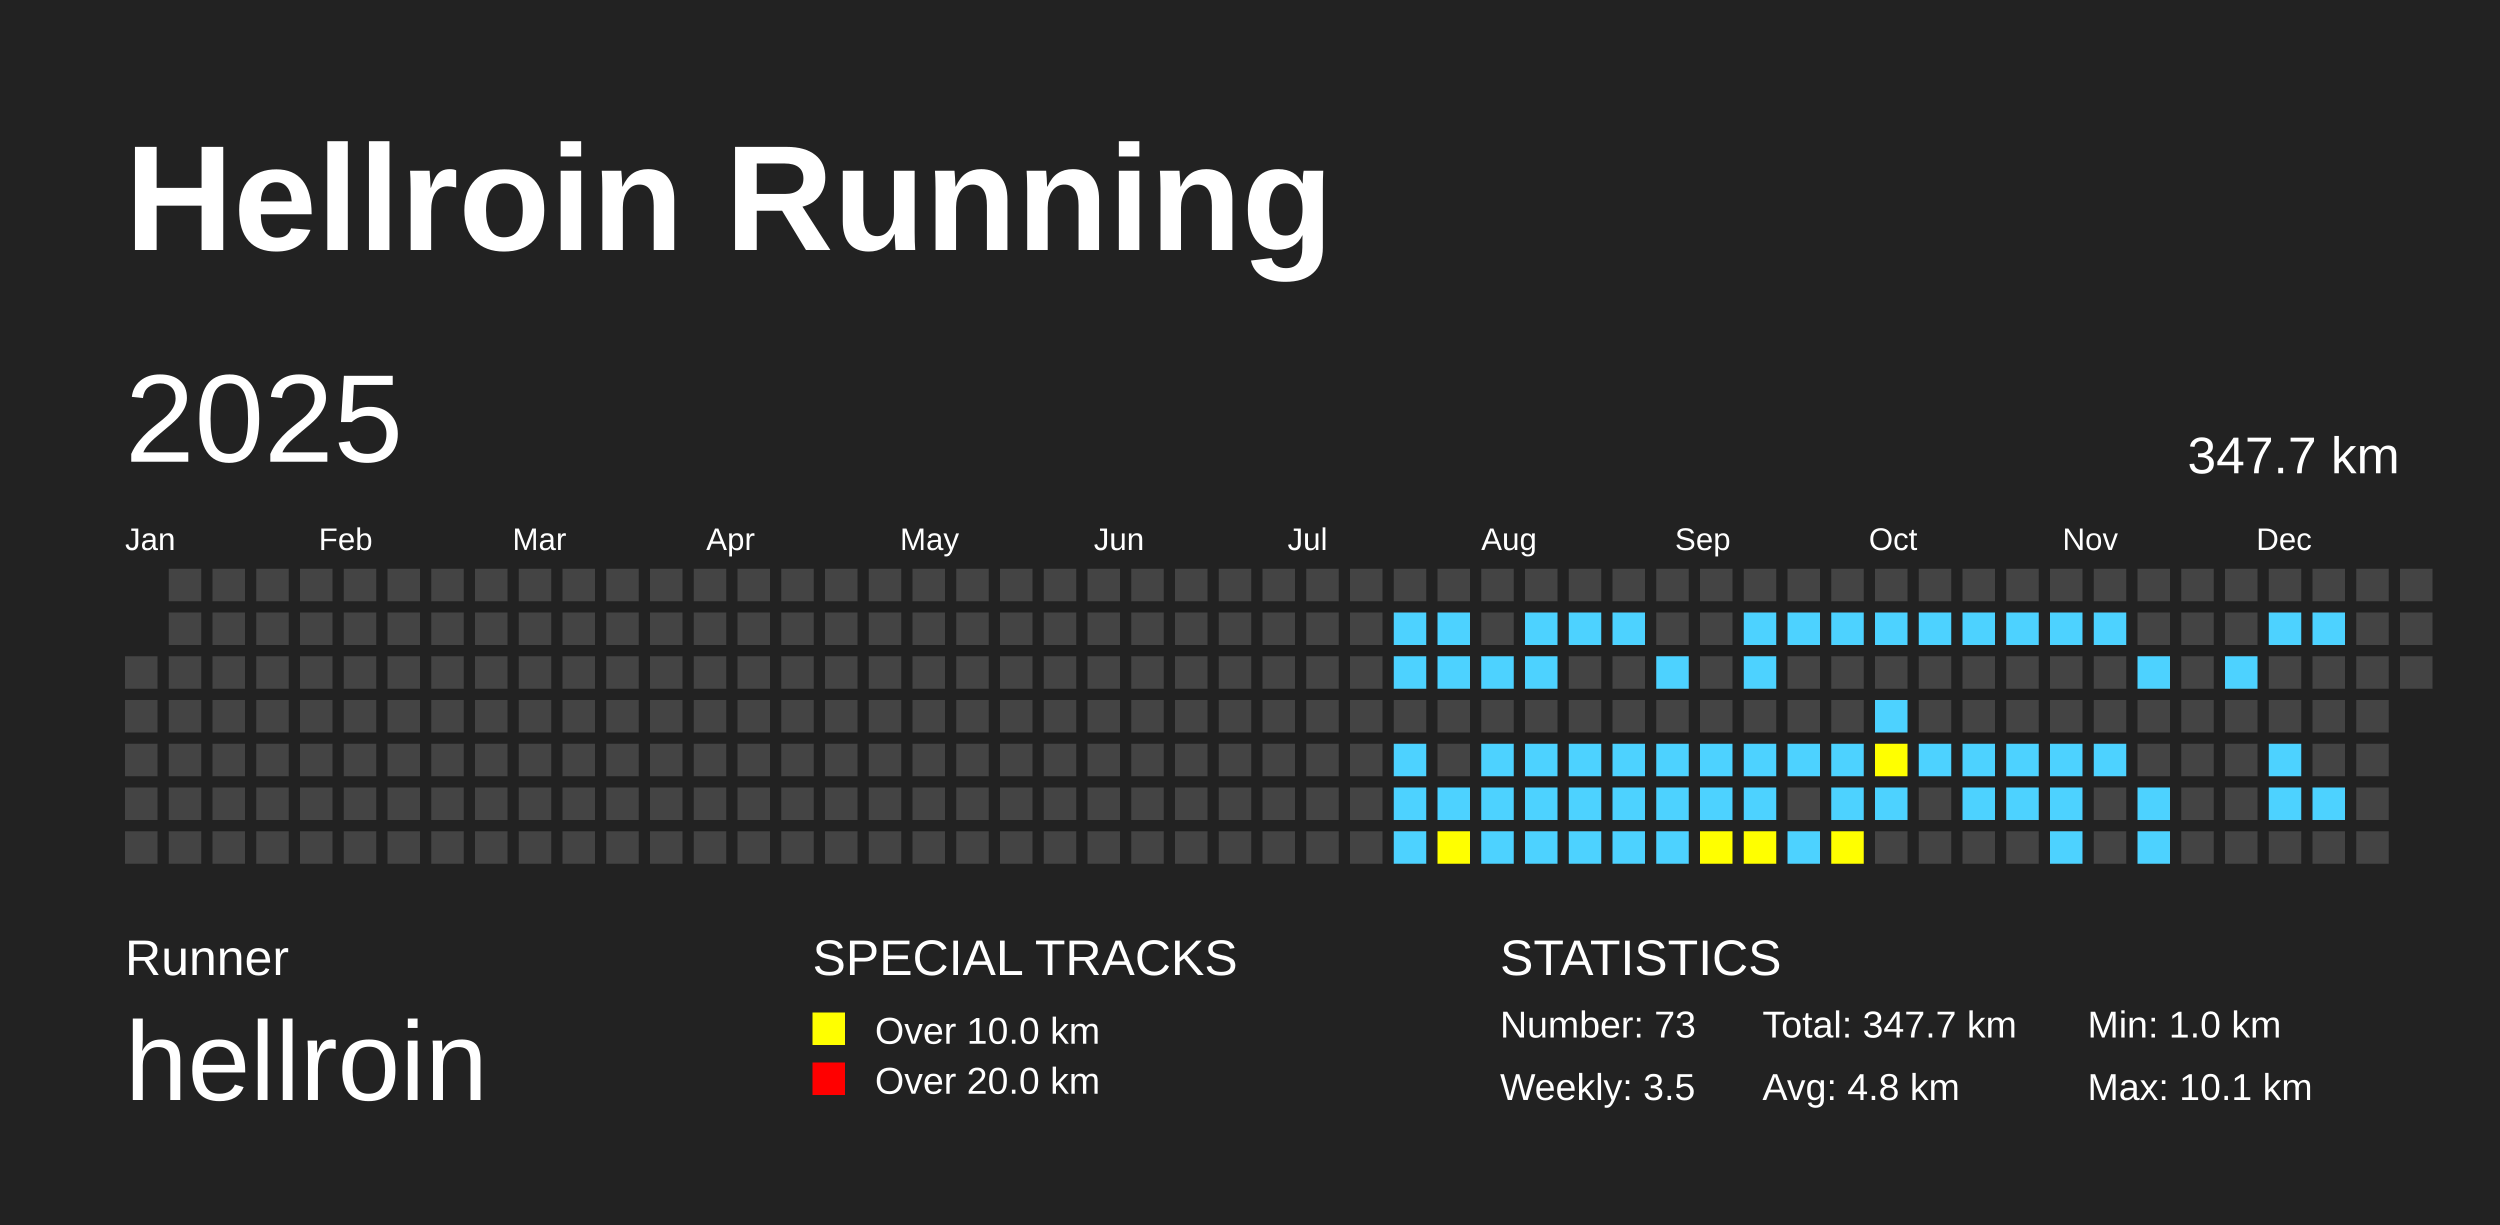
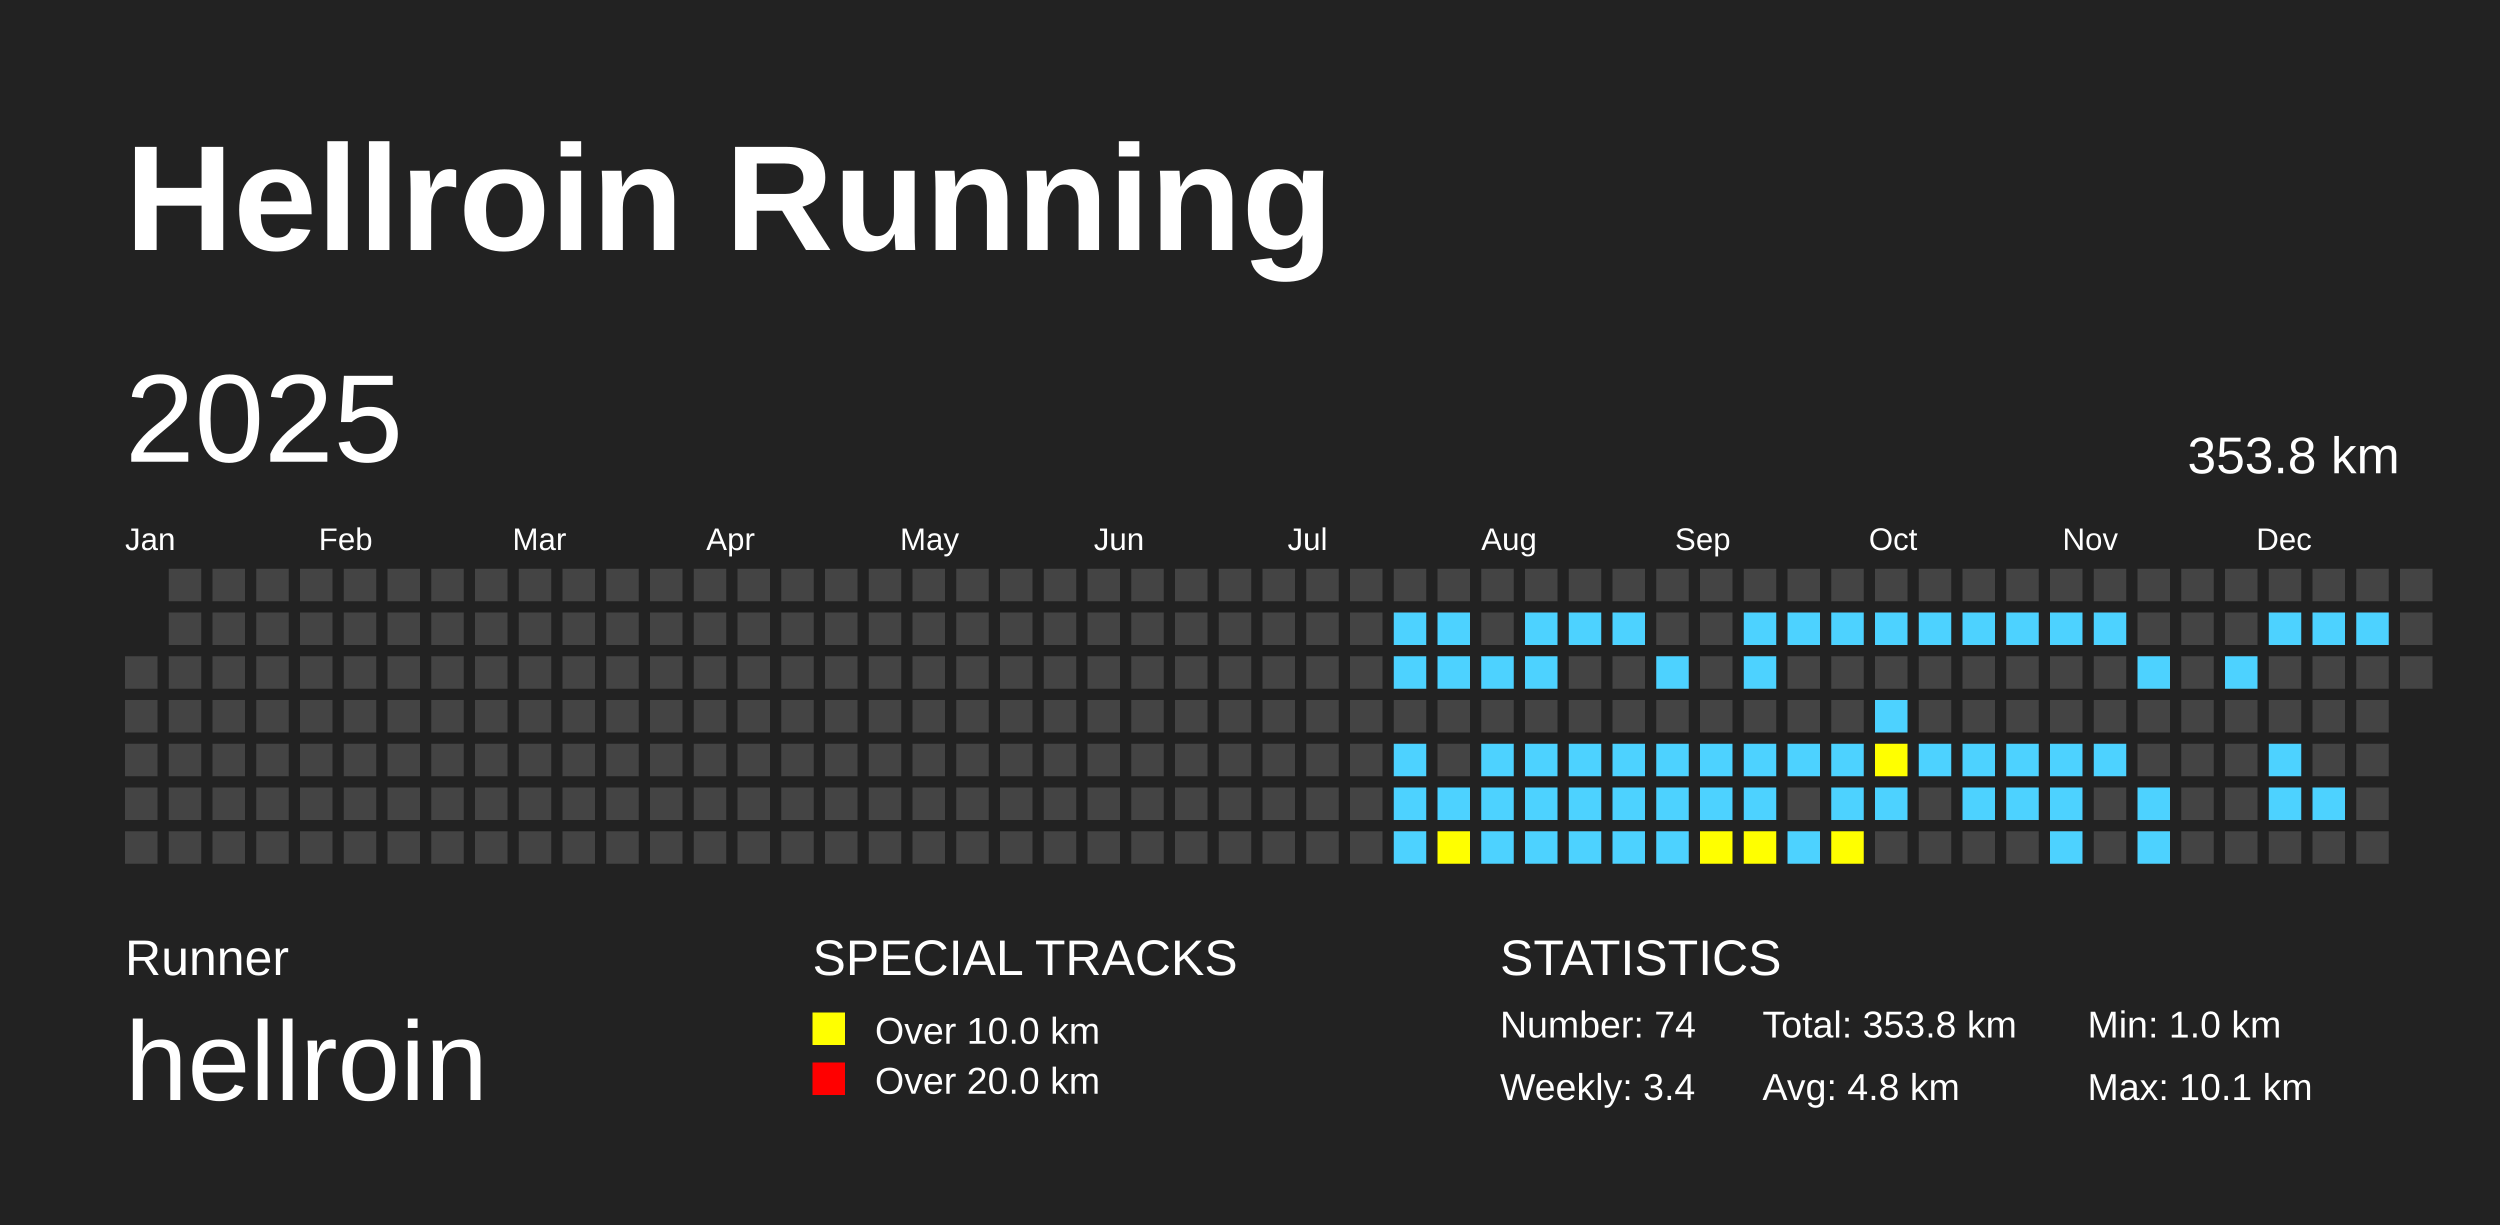
<svg xmlns="http://www.w3.org/2000/svg" baseProfile="full" height="98mm" version="1.1" viewBox="0,0,200,98" width="200mm">
  <defs />
  <rect fill="#222222" height="98" width="200" x="0" y="0" />
  <text fill="#FFFFFF" style="font-size:12px; font-family:Arial; font-weight:bold;" x="10" y="20">Hellroin Running</text>
  <text fill="#FFFFFF" style="font-size:4px; font-family:Arial" x="10" y="78">Runner</text>
  <text fill="#FFFFFF" style="font-size:9px; font-family:Arial" x="10" y="88">hellroin</text>
  <text fill="#FFFFFF" style="font-size:4px; font-family:Arial" x="65" y="78">SPECIAL TRACKS</text>
  <rect fill="yellow" height="2.6" width="2.6" x="65" y="81" />
  <text fill="#FFFFFF" style="font-size:3px; font-family:Arial" x="70" y="83.5">Over 10.0 km</text>
  <rect fill="red" height="2.6" width="2.6" x="65" y="85" />
  <text fill="#FFFFFF" style="font-size:3px; font-family:Arial" x="70" y="87.5">Over 20.0 km</text>
  <text fill="#FFFFFF" style="font-size:4px; font-family:Arial" x="120" y="78">STATISTICS</text>
-   <text fill="#FFFFFF" style="font-size:3px; font-family:Arial" x="120" y="83">Number: 73</text>
-   <text fill="#FFFFFF" style="font-size:3px; font-family:Arial" x="120" y="88">Weekly: 3.5</text>
-   <text fill="#FFFFFF" style="font-size:3px; font-family:Arial" x="141" y="83">Total: 347.7 km</text>
+   <text fill="#FFFFFF" style="font-size:3px; font-family:Arial" x="120" y="83">Number: 74</text>
+   <text fill="#FFFFFF" style="font-size:3px; font-family:Arial" x="120" y="88">Weekly: 3.4</text>
+   <text fill="#FFFFFF" style="font-size:3px; font-family:Arial" x="141" y="83">Total: 353.8 km</text>
  <text fill="#FFFFFF" style="font-size:3px; font-family:Arial" x="141" y="88">Avg: 4.8 km</text>
  <text fill="#FFFFFF" style="font-size:3px; font-family:Arial" x="167" y="83">Min: 1.0 km</text>
  <text fill="#FFFFFF" style="font-size:3px; font-family:Arial" x="167" y="88">Max: 10.1 km</text>
  <text dominant-baseline="hanging" fill="#FFFFFF" style="font-size:10.0px; font-family:Arial;" x="10" y="30">2025</text>
-   <text dominant-baseline="hanging" fill="#FFFFFF" style="font-size:4.125px; font-family:Arial;" x="175" y="35">347.7 km</text>
+   <text dominant-baseline="hanging" fill="#FFFFFF" style="font-size:4.125px; font-family:Arial;" x="175" y="35">353.8 km</text>
  <text fill="#FFFFFF" style="font-size:2.5px; font-family:Arial" x="10.0" y="44">Jan</text>
  <text fill="#FFFFFF" style="font-size:2.5px; font-family:Arial" x="25.5" y="44">Feb</text>
  <text fill="#FFFFFF" style="font-size:2.5px; font-family:Arial" x="41.0" y="44">Mar</text>
  <text fill="#FFFFFF" style="font-size:2.5px; font-family:Arial" x="56.5" y="44">Apr</text>
  <text fill="#FFFFFF" style="font-size:2.5px; font-family:Arial" x="72.0" y="44">May</text>
  <text fill="#FFFFFF" style="font-size:2.5px; font-family:Arial" x="87.5" y="44">Jun</text>
  <text fill="#FFFFFF" style="font-size:2.5px; font-family:Arial" x="103.0" y="44">Jul</text>
  <text fill="#FFFFFF" style="font-size:2.5px; font-family:Arial" x="118.5" y="44">Aug</text>
  <text fill="#FFFFFF" style="font-size:2.5px; font-family:Arial" x="134.0" y="44">Sep</text>
  <text fill="#FFFFFF" style="font-size:2.5px; font-family:Arial" x="149.5" y="44">Oct</text>
  <text fill="#FFFFFF" style="font-size:2.5px; font-family:Arial" x="165.0" y="44">Nov</text>
  <text fill="#FFFFFF" style="font-size:2.5px; font-family:Arial" x="180.5" y="44">Dec</text>
  <rect fill="#444444" height="2.6" width="2.6" x="10.0" y="52.5" />
  <rect fill="#444444" height="2.6" width="2.6" x="10.0" y="56.0" />
  <rect fill="#444444" height="2.6" width="2.6" x="10.0" y="59.5" />
  <rect fill="#444444" height="2.6" width="2.6" x="10.0" y="63.0" />
  <rect fill="#444444" height="2.6" width="2.6" x="10.0" y="66.5" />
  <rect fill="#444444" height="2.6" width="2.6" x="13.5" y="45.5" />
  <rect fill="#444444" height="2.6" width="2.6" x="13.5" y="49.0" />
  <rect fill="#444444" height="2.6" width="2.6" x="13.5" y="52.5" />
  <rect fill="#444444" height="2.6" width="2.6" x="13.5" y="56.0" />
  <rect fill="#444444" height="2.6" width="2.6" x="13.5" y="59.5" />
  <rect fill="#444444" height="2.6" width="2.6" x="13.5" y="63.0" />
  <rect fill="#444444" height="2.6" width="2.6" x="13.5" y="66.5" />
  <rect fill="#444444" height="2.6" width="2.6" x="17.0" y="45.5" />
  <rect fill="#444444" height="2.6" width="2.6" x="17.0" y="49.0" />
  <rect fill="#444444" height="2.6" width="2.6" x="17.0" y="52.5" />
  <rect fill="#444444" height="2.6" width="2.6" x="17.0" y="56.0" />
  <rect fill="#444444" height="2.6" width="2.6" x="17.0" y="59.5" />
  <rect fill="#444444" height="2.6" width="2.6" x="17.0" y="63.0" />
  <rect fill="#444444" height="2.6" width="2.6" x="17.0" y="66.5" />
  <rect fill="#444444" height="2.6" width="2.6" x="20.5" y="45.5" />
  <rect fill="#444444" height="2.6" width="2.6" x="20.5" y="49.0" />
  <rect fill="#444444" height="2.6" width="2.6" x="20.5" y="52.5" />
  <rect fill="#444444" height="2.6" width="2.6" x="20.5" y="56.0" />
  <rect fill="#444444" height="2.6" width="2.6" x="20.5" y="59.5" />
  <rect fill="#444444" height="2.6" width="2.6" x="20.5" y="63.0" />
  <rect fill="#444444" height="2.6" width="2.6" x="20.5" y="66.5" />
  <rect fill="#444444" height="2.6" width="2.6" x="24.0" y="45.5" />
  <rect fill="#444444" height="2.6" width="2.6" x="24.0" y="49.0" />
  <rect fill="#444444" height="2.6" width="2.6" x="24.0" y="52.5" />
  <rect fill="#444444" height="2.6" width="2.6" x="24.0" y="56.0" />
  <rect fill="#444444" height="2.6" width="2.6" x="24.0" y="59.5" />
  <rect fill="#444444" height="2.6" width="2.6" x="24.0" y="63.0" />
  <rect fill="#444444" height="2.6" width="2.6" x="24.0" y="66.5" />
  <rect fill="#444444" height="2.6" width="2.6" x="27.5" y="45.5" />
  <rect fill="#444444" height="2.6" width="2.6" x="27.5" y="49.0" />
  <rect fill="#444444" height="2.6" width="2.6" x="27.5" y="52.5" />
  <rect fill="#444444" height="2.6" width="2.6" x="27.5" y="56.0" />
  <rect fill="#444444" height="2.6" width="2.6" x="27.5" y="59.5" />
  <rect fill="#444444" height="2.6" width="2.6" x="27.5" y="63.0" />
  <rect fill="#444444" height="2.6" width="2.6" x="27.5" y="66.5" />
  <rect fill="#444444" height="2.6" width="2.6" x="31.0" y="45.5" />
  <rect fill="#444444" height="2.6" width="2.6" x="31.0" y="49.0" />
  <rect fill="#444444" height="2.6" width="2.6" x="31.0" y="52.5" />
  <rect fill="#444444" height="2.6" width="2.6" x="31.0" y="56.0" />
  <rect fill="#444444" height="2.6" width="2.6" x="31.0" y="59.5" />
  <rect fill="#444444" height="2.6" width="2.6" x="31.0" y="63.0" />
  <rect fill="#444444" height="2.6" width="2.6" x="31.0" y="66.5" />
  <rect fill="#444444" height="2.6" width="2.6" x="34.5" y="45.5" />
  <rect fill="#444444" height="2.6" width="2.6" x="34.5" y="49.0" />
  <rect fill="#444444" height="2.6" width="2.6" x="34.5" y="52.5" />
  <rect fill="#444444" height="2.6" width="2.6" x="34.5" y="56.0" />
  <rect fill="#444444" height="2.6" width="2.6" x="34.5" y="59.5" />
  <rect fill="#444444" height="2.6" width="2.6" x="34.5" y="63.0" />
  <rect fill="#444444" height="2.6" width="2.6" x="34.5" y="66.5" />
  <rect fill="#444444" height="2.6" width="2.6" x="38.0" y="45.5" />
  <rect fill="#444444" height="2.6" width="2.6" x="38.0" y="49.0" />
  <rect fill="#444444" height="2.6" width="2.6" x="38.0" y="52.5" />
  <rect fill="#444444" height="2.6" width="2.6" x="38.0" y="56.0" />
  <rect fill="#444444" height="2.6" width="2.6" x="38.0" y="59.5" />
  <rect fill="#444444" height="2.6" width="2.6" x="38.0" y="63.0" />
  <rect fill="#444444" height="2.6" width="2.6" x="38.0" y="66.5" />
  <rect fill="#444444" height="2.6" width="2.6" x="41.5" y="45.5" />
  <rect fill="#444444" height="2.6" width="2.6" x="41.5" y="49.0" />
  <rect fill="#444444" height="2.6" width="2.6" x="41.5" y="52.5" />
  <rect fill="#444444" height="2.6" width="2.6" x="41.5" y="56.0" />
  <rect fill="#444444" height="2.6" width="2.6" x="41.5" y="59.5" />
  <rect fill="#444444" height="2.6" width="2.6" x="41.5" y="63.0" />
  <rect fill="#444444" height="2.6" width="2.6" x="41.5" y="66.5" />
  <rect fill="#444444" height="2.6" width="2.6" x="45.0" y="45.5" />
  <rect fill="#444444" height="2.6" width="2.6" x="45.0" y="49.0" />
  <rect fill="#444444" height="2.6" width="2.6" x="45.0" y="52.5" />
  <rect fill="#444444" height="2.6" width="2.6" x="45.0" y="56.0" />
  <rect fill="#444444" height="2.6" width="2.6" x="45.0" y="59.5" />
  <rect fill="#444444" height="2.6" width="2.6" x="45.0" y="63.0" />
  <rect fill="#444444" height="2.6" width="2.6" x="45.0" y="66.5" />
  <rect fill="#444444" height="2.6" width="2.6" x="48.5" y="45.5" />
  <rect fill="#444444" height="2.6" width="2.6" x="48.5" y="49.0" />
  <rect fill="#444444" height="2.6" width="2.6" x="48.5" y="52.5" />
  <rect fill="#444444" height="2.6" width="2.6" x="48.5" y="56.0" />
  <rect fill="#444444" height="2.6" width="2.6" x="48.5" y="59.5" />
  <rect fill="#444444" height="2.6" width="2.6" x="48.5" y="63.0" />
  <rect fill="#444444" height="2.6" width="2.6" x="48.5" y="66.5" />
  <rect fill="#444444" height="2.6" width="2.6" x="52.0" y="45.5" />
  <rect fill="#444444" height="2.6" width="2.6" x="52.0" y="49.0" />
  <rect fill="#444444" height="2.6" width="2.6" x="52.0" y="52.5" />
  <rect fill="#444444" height="2.6" width="2.6" x="52.0" y="56.0" />
  <rect fill="#444444" height="2.6" width="2.6" x="52.0" y="59.5" />
  <rect fill="#444444" height="2.6" width="2.6" x="52.0" y="63.0" />
  <rect fill="#444444" height="2.6" width="2.6" x="52.0" y="66.5" />
  <rect fill="#444444" height="2.6" width="2.6" x="55.5" y="45.5" />
  <rect fill="#444444" height="2.6" width="2.6" x="55.5" y="49.0" />
  <rect fill="#444444" height="2.6" width="2.6" x="55.5" y="52.5" />
  <rect fill="#444444" height="2.6" width="2.6" x="55.5" y="56.0" />
  <rect fill="#444444" height="2.6" width="2.6" x="55.5" y="59.5" />
  <rect fill="#444444" height="2.6" width="2.6" x="55.5" y="63.0" />
  <rect fill="#444444" height="2.6" width="2.6" x="55.5" y="66.5" />
  <rect fill="#444444" height="2.6" width="2.6" x="59.0" y="45.5" />
  <rect fill="#444444" height="2.6" width="2.6" x="59.0" y="49.0" />
  <rect fill="#444444" height="2.6" width="2.6" x="59.0" y="52.5" />
  <rect fill="#444444" height="2.6" width="2.6" x="59.0" y="56.0" />
  <rect fill="#444444" height="2.6" width="2.6" x="59.0" y="59.5" />
  <rect fill="#444444" height="2.6" width="2.6" x="59.0" y="63.0" />
  <rect fill="#444444" height="2.6" width="2.6" x="59.0" y="66.5" />
  <rect fill="#444444" height="2.6" width="2.6" x="62.5" y="45.5" />
  <rect fill="#444444" height="2.6" width="2.6" x="62.5" y="49.0" />
  <rect fill="#444444" height="2.6" width="2.6" x="62.5" y="52.5" />
  <rect fill="#444444" height="2.6" width="2.6" x="62.5" y="56.0" />
  <rect fill="#444444" height="2.6" width="2.6" x="62.5" y="59.5" />
  <rect fill="#444444" height="2.6" width="2.6" x="62.5" y="63.0" />
  <rect fill="#444444" height="2.6" width="2.6" x="62.5" y="66.5" />
  <rect fill="#444444" height="2.6" width="2.6" x="66.0" y="45.5" />
  <rect fill="#444444" height="2.6" width="2.6" x="66.0" y="49.0" />
  <rect fill="#444444" height="2.6" width="2.6" x="66.0" y="52.5" />
  <rect fill="#444444" height="2.6" width="2.6" x="66.0" y="56.0" />
  <rect fill="#444444" height="2.6" width="2.6" x="66.0" y="59.5" />
  <rect fill="#444444" height="2.6" width="2.6" x="66.0" y="63.0" />
  <rect fill="#444444" height="2.6" width="2.6" x="66.0" y="66.5" />
  <rect fill="#444444" height="2.6" width="2.6" x="69.5" y="45.5" />
  <rect fill="#444444" height="2.6" width="2.6" x="69.5" y="49.0" />
  <rect fill="#444444" height="2.6" width="2.6" x="69.5" y="52.5" />
  <rect fill="#444444" height="2.6" width="2.6" x="69.5" y="56.0" />
  <rect fill="#444444" height="2.6" width="2.6" x="69.5" y="59.5" />
  <rect fill="#444444" height="2.6" width="2.6" x="69.5" y="63.0" />
  <rect fill="#444444" height="2.6" width="2.6" x="69.5" y="66.5" />
  <rect fill="#444444" height="2.6" width="2.6" x="73.0" y="45.5" />
  <rect fill="#444444" height="2.6" width="2.6" x="73.0" y="49.0" />
  <rect fill="#444444" height="2.6" width="2.6" x="73.0" y="52.5" />
  <rect fill="#444444" height="2.6" width="2.6" x="73.0" y="56.0" />
  <rect fill="#444444" height="2.6" width="2.6" x="73.0" y="59.5" />
  <rect fill="#444444" height="2.6" width="2.6" x="73.0" y="63.0" />
  <rect fill="#444444" height="2.6" width="2.6" x="73.0" y="66.5" />
  <rect fill="#444444" height="2.6" width="2.6" x="76.5" y="45.5" />
  <rect fill="#444444" height="2.6" width="2.6" x="76.5" y="49.0" />
  <rect fill="#444444" height="2.6" width="2.6" x="76.5" y="52.5" />
  <rect fill="#444444" height="2.6" width="2.6" x="76.5" y="56.0" />
  <rect fill="#444444" height="2.6" width="2.6" x="76.5" y="59.5" />
  <rect fill="#444444" height="2.6" width="2.6" x="76.5" y="63.0" />
  <rect fill="#444444" height="2.6" width="2.6" x="76.5" y="66.5" />
  <rect fill="#444444" height="2.6" width="2.6" x="80.0" y="45.5" />
  <rect fill="#444444" height="2.6" width="2.6" x="80.0" y="49.0" />
  <rect fill="#444444" height="2.6" width="2.6" x="80.0" y="52.5" />
  <rect fill="#444444" height="2.6" width="2.6" x="80.0" y="56.0" />
  <rect fill="#444444" height="2.6" width="2.6" x="80.0" y="59.5" />
  <rect fill="#444444" height="2.6" width="2.6" x="80.0" y="63.0" />
  <rect fill="#444444" height="2.6" width="2.6" x="80.0" y="66.5" />
  <rect fill="#444444" height="2.6" width="2.6" x="83.5" y="45.5" />
  <rect fill="#444444" height="2.6" width="2.6" x="83.5" y="49.0" />
  <rect fill="#444444" height="2.6" width="2.6" x="83.5" y="52.5" />
  <rect fill="#444444" height="2.6" width="2.6" x="83.5" y="56.0" />
  <rect fill="#444444" height="2.6" width="2.6" x="83.5" y="59.5" />
  <rect fill="#444444" height="2.6" width="2.6" x="83.5" y="63.0" />
  <rect fill="#444444" height="2.6" width="2.6" x="83.5" y="66.5" />
  <rect fill="#444444" height="2.6" width="2.6" x="87.0" y="45.5" />
  <rect fill="#444444" height="2.6" width="2.6" x="87.0" y="49.0" />
  <rect fill="#444444" height="2.6" width="2.6" x="87.0" y="52.5" />
  <rect fill="#444444" height="2.6" width="2.6" x="87.0" y="56.0" />
  <rect fill="#444444" height="2.6" width="2.6" x="87.0" y="59.5" />
  <rect fill="#444444" height="2.6" width="2.6" x="87.0" y="63.0" />
  <rect fill="#444444" height="2.6" width="2.6" x="87.0" y="66.5" />
  <rect fill="#444444" height="2.6" width="2.6" x="90.5" y="45.5" />
  <rect fill="#444444" height="2.6" width="2.6" x="90.5" y="49.0" />
  <rect fill="#444444" height="2.6" width="2.6" x="90.5" y="52.5" />
  <rect fill="#444444" height="2.6" width="2.6" x="90.5" y="56.0" />
  <rect fill="#444444" height="2.6" width="2.6" x="90.5" y="59.5" />
  <rect fill="#444444" height="2.6" width="2.6" x="90.5" y="63.0" />
  <rect fill="#444444" height="2.6" width="2.6" x="90.5" y="66.5" />
  <rect fill="#444444" height="2.6" width="2.6" x="94.0" y="45.5" />
  <rect fill="#444444" height="2.6" width="2.6" x="94.0" y="49.0" />
  <rect fill="#444444" height="2.6" width="2.6" x="94.0" y="52.5" />
  <rect fill="#444444" height="2.6" width="2.6" x="94.0" y="56.0" />
  <rect fill="#444444" height="2.6" width="2.6" x="94.0" y="59.5" />
  <rect fill="#444444" height="2.6" width="2.6" x="94.0" y="63.0" />
  <rect fill="#444444" height="2.6" width="2.6" x="94.0" y="66.5" />
  <rect fill="#444444" height="2.6" width="2.6" x="97.5" y="45.5" />
  <rect fill="#444444" height="2.6" width="2.6" x="97.5" y="49.0" />
  <rect fill="#444444" height="2.6" width="2.6" x="97.5" y="52.5" />
  <rect fill="#444444" height="2.6" width="2.6" x="97.5" y="56.0" />
  <rect fill="#444444" height="2.6" width="2.6" x="97.5" y="59.5" />
  <rect fill="#444444" height="2.6" width="2.6" x="97.5" y="63.0" />
  <rect fill="#444444" height="2.6" width="2.6" x="97.5" y="66.5" />
  <rect fill="#444444" height="2.6" width="2.6" x="101.0" y="45.5" />
  <rect fill="#444444" height="2.6" width="2.6" x="101.0" y="49.0" />
  <rect fill="#444444" height="2.6" width="2.6" x="101.0" y="52.5" />
  <rect fill="#444444" height="2.6" width="2.6" x="101.0" y="56.0" />
  <rect fill="#444444" height="2.6" width="2.6" x="101.0" y="59.5" />
  <rect fill="#444444" height="2.6" width="2.6" x="101.0" y="63.0" />
  <rect fill="#444444" height="2.6" width="2.6" x="101.0" y="66.5" />
  <rect fill="#444444" height="2.6" width="2.6" x="104.5" y="45.5" />
  <rect fill="#444444" height="2.6" width="2.6" x="104.5" y="49.0" />
  <rect fill="#444444" height="2.6" width="2.6" x="104.5" y="52.5" />
  <rect fill="#444444" height="2.6" width="2.6" x="104.5" y="56.0" />
  <rect fill="#444444" height="2.6" width="2.6" x="104.5" y="59.5" />
  <rect fill="#444444" height="2.6" width="2.6" x="104.5" y="63.0" />
  <rect fill="#444444" height="2.6" width="2.6" x="104.5" y="66.5" />
  <rect fill="#444444" height="2.6" width="2.6" x="108.0" y="45.5" />
  <rect fill="#444444" height="2.6" width="2.6" x="108.0" y="49.0" />
  <rect fill="#444444" height="2.6" width="2.6" x="108.0" y="52.5" />
  <rect fill="#444444" height="2.6" width="2.6" x="108.0" y="56.0" />
  <rect fill="#444444" height="2.6" width="2.6" x="108.0" y="59.5" />
  <rect fill="#444444" height="2.6" width="2.6" x="108.0" y="63.0" />
  <rect fill="#444444" height="2.6" width="2.6" x="108.0" y="66.5" />
  <rect fill="#444444" height="2.6" width="2.6" x="111.5" y="45.5" />
  <rect fill="#4DD2FF" height="2.6" width="2.6" x="111.5" y="49.0" />
  <rect fill="#4DD2FF" height="2.6" width="2.6" x="111.5" y="52.5" />
  <rect fill="#444444" height="2.6" width="2.6" x="111.5" y="56.0" />
  <rect fill="#4DD2FF" height="2.6" width="2.6" x="111.5" y="59.5" />
  <rect fill="#4DD2FF" height="2.6" width="2.6" x="111.5" y="63.0" />
  <rect fill="#4DD2FF" height="2.6" width="2.6" x="111.5" y="66.5" />
  <rect fill="#444444" height="2.6" width="2.6" x="115.0" y="45.5" />
  <rect fill="#4DD2FF" height="2.6" width="2.6" x="115.0" y="49.0" />
  <rect fill="#4DD2FF" height="2.6" width="2.6" x="115.0" y="52.5" />
  <rect fill="#444444" height="2.6" width="2.6" x="115.0" y="56.0" />
  <rect fill="#444444" height="2.6" width="2.6" x="115.0" y="59.5" />
  <rect fill="#4DD2FF" height="2.6" width="2.6" x="115.0" y="63.0" />
  <rect fill="yellow" height="2.6" width="2.6" x="115.0" y="66.5" />
  <rect fill="#444444" height="2.6" width="2.6" x="118.5" y="45.5" />
  <rect fill="#444444" height="2.6" width="2.6" x="118.5" y="49.0" />
  <rect fill="#4DD2FF" height="2.6" width="2.6" x="118.5" y="52.5" />
  <rect fill="#444444" height="2.6" width="2.6" x="118.5" y="56.0" />
  <rect fill="#4DD2FF" height="2.6" width="2.6" x="118.5" y="59.5" />
  <rect fill="#4DD2FF" height="2.6" width="2.6" x="118.5" y="63.0" />
  <rect fill="#4DD2FF" height="2.6" width="2.6" x="118.5" y="66.5" />
  <rect fill="#444444" height="2.6" width="2.6" x="122.0" y="45.5" />
  <rect fill="#4DD2FF" height="2.6" width="2.6" x="122.0" y="49.0" />
  <rect fill="#4DD2FF" height="2.6" width="2.6" x="122.0" y="52.5" />
  <rect fill="#444444" height="2.6" width="2.6" x="122.0" y="56.0" />
  <rect fill="#4DD2FF" height="2.6" width="2.6" x="122.0" y="59.5" />
  <rect fill="#4DD2FF" height="2.6" width="2.6" x="122.0" y="63.0" />
  <rect fill="#4DD2FF" height="2.6" width="2.6" x="122.0" y="66.5" />
  <rect fill="#444444" height="2.6" width="2.6" x="125.5" y="45.5" />
  <rect fill="#4DD2FF" height="2.6" width="2.6" x="125.5" y="49.0" />
  <rect fill="#444444" height="2.6" width="2.6" x="125.5" y="52.5" />
  <rect fill="#444444" height="2.6" width="2.6" x="125.5" y="56.0" />
  <rect fill="#4DD2FF" height="2.6" width="2.6" x="125.5" y="59.5" />
  <rect fill="#4DD2FF" height="2.6" width="2.6" x="125.5" y="63.0" />
  <rect fill="#4DD2FF" height="2.6" width="2.6" x="125.5" y="66.5" />
  <rect fill="#444444" height="2.6" width="2.6" x="129.0" y="45.5" />
  <rect fill="#4DD2FF" height="2.6" width="2.6" x="129.0" y="49.0" />
  <rect fill="#444444" height="2.6" width="2.6" x="129.0" y="52.5" />
  <rect fill="#444444" height="2.6" width="2.6" x="129.0" y="56.0" />
  <rect fill="#4DD2FF" height="2.6" width="2.6" x="129.0" y="59.5" />
  <rect fill="#4DD2FF" height="2.6" width="2.6" x="129.0" y="63.0" />
  <rect fill="#4DD2FF" height="2.6" width="2.6" x="129.0" y="66.5" />
  <rect fill="#444444" height="2.6" width="2.6" x="132.5" y="45.5" />
  <rect fill="#444444" height="2.6" width="2.6" x="132.5" y="49.0" />
  <rect fill="#4DD2FF" height="2.6" width="2.6" x="132.5" y="52.5" />
  <rect fill="#444444" height="2.6" width="2.6" x="132.5" y="56.0" />
  <rect fill="#4DD2FF" height="2.6" width="2.6" x="132.5" y="59.5" />
  <rect fill="#4DD2FF" height="2.6" width="2.6" x="132.5" y="63.0" />
  <rect fill="#4DD2FF" height="2.6" width="2.6" x="132.5" y="66.5" />
  <rect fill="#444444" height="2.6" width="2.6" x="136.0" y="45.5" />
  <rect fill="#444444" height="2.6" width="2.6" x="136.0" y="49.0" />
  <rect fill="#444444" height="2.6" width="2.6" x="136.0" y="52.5" />
  <rect fill="#444444" height="2.6" width="2.6" x="136.0" y="56.0" />
  <rect fill="#4DD2FF" height="2.6" width="2.6" x="136.0" y="59.5" />
  <rect fill="#4DD2FF" height="2.6" width="2.6" x="136.0" y="63.0" />
  <rect fill="yellow" height="2.6" width="2.6" x="136.0" y="66.5" />
  <rect fill="#444444" height="2.6" width="2.6" x="139.5" y="45.5" />
  <rect fill="#4DD2FF" height="2.6" width="2.6" x="139.5" y="49.0" />
  <rect fill="#4DD2FF" height="2.6" width="2.6" x="139.5" y="52.5" />
  <rect fill="#444444" height="2.6" width="2.6" x="139.5" y="56.0" />
  <rect fill="#4DD2FF" height="2.6" width="2.6" x="139.5" y="59.5" />
  <rect fill="#4DD2FF" height="2.6" width="2.6" x="139.5" y="63.0" />
  <rect fill="yellow" height="2.6" width="2.6" x="139.5" y="66.5" />
  <rect fill="#444444" height="2.6" width="2.6" x="143.0" y="45.5" />
  <rect fill="#4DD2FF" height="2.6" width="2.6" x="143.0" y="49.0" />
  <rect fill="#444444" height="2.6" width="2.6" x="143.0" y="52.5" />
  <rect fill="#444444" height="2.6" width="2.6" x="143.0" y="56.0" />
  <rect fill="#4DD2FF" height="2.6" width="2.6" x="143.0" y="59.5" />
  <rect fill="#444444" height="2.6" width="2.6" x="143.0" y="63.0" />
  <rect fill="#4DD2FF" height="2.6" width="2.6" x="143.0" y="66.5" />
  <rect fill="#444444" height="2.6" width="2.6" x="146.5" y="45.5" />
  <rect fill="#4DD2FF" height="2.6" width="2.6" x="146.5" y="49.0" />
  <rect fill="#444444" height="2.6" width="2.6" x="146.5" y="52.5" />
  <rect fill="#444444" height="2.6" width="2.6" x="146.5" y="56.0" />
  <rect fill="#4DD2FF" height="2.6" width="2.6" x="146.5" y="59.5" />
  <rect fill="#4DD2FF" height="2.6" width="2.6" x="146.5" y="63.0" />
  <rect fill="yellow" height="2.6" width="2.6" x="146.5" y="66.5" />
  <rect fill="#444444" height="2.6" width="2.6" x="150.0" y="45.5" />
  <rect fill="#4DD2FF" height="2.6" width="2.6" x="150.0" y="49.0" />
  <rect fill="#444444" height="2.6" width="2.6" x="150.0" y="52.5" />
  <rect fill="#4DD2FF" height="2.6" width="2.6" x="150.0" y="56.0" />
  <rect fill="yellow" height="2.6" width="2.6" x="150.0" y="59.5" />
  <rect fill="#4DD2FF" height="2.6" width="2.6" x="150.0" y="63.0" />
  <rect fill="#444444" height="2.6" width="2.6" x="150.0" y="66.5" />
  <rect fill="#444444" height="2.6" width="2.6" x="153.5" y="45.5" />
  <rect fill="#4DD2FF" height="2.6" width="2.6" x="153.5" y="49.0" />
  <rect fill="#444444" height="2.6" width="2.6" x="153.5" y="52.5" />
  <rect fill="#444444" height="2.6" width="2.6" x="153.5" y="56.0" />
  <rect fill="#4DD2FF" height="2.6" width="2.6" x="153.5" y="59.5" />
  <rect fill="#444444" height="2.6" width="2.6" x="153.5" y="63.0" />
  <rect fill="#444444" height="2.6" width="2.6" x="153.5" y="66.5" />
  <rect fill="#444444" height="2.6" width="2.6" x="157.0" y="45.5" />
  <rect fill="#4DD2FF" height="2.6" width="2.6" x="157.0" y="49.0" />
  <rect fill="#444444" height="2.6" width="2.6" x="157.0" y="52.5" />
  <rect fill="#444444" height="2.6" width="2.6" x="157.0" y="56.0" />
  <rect fill="#4DD2FF" height="2.6" width="2.6" x="157.0" y="59.5" />
  <rect fill="#4DD2FF" height="2.6" width="2.6" x="157.0" y="63.0" />
  <rect fill="#444444" height="2.6" width="2.6" x="157.0" y="66.5" />
  <rect fill="#444444" height="2.6" width="2.6" x="160.5" y="45.5" />
  <rect fill="#4DD2FF" height="2.6" width="2.6" x="160.5" y="49.0" />
  <rect fill="#444444" height="2.6" width="2.6" x="160.5" y="52.5" />
  <rect fill="#444444" height="2.6" width="2.6" x="160.5" y="56.0" />
  <rect fill="#4DD2FF" height="2.6" width="2.6" x="160.5" y="59.5" />
  <rect fill="#4DD2FF" height="2.6" width="2.6" x="160.5" y="63.0" />
  <rect fill="#444444" height="2.6" width="2.6" x="160.5" y="66.5" />
  <rect fill="#444444" height="2.6" width="2.6" x="164.0" y="45.5" />
  <rect fill="#4DD2FF" height="2.6" width="2.6" x="164.0" y="49.0" />
  <rect fill="#444444" height="2.6" width="2.6" x="164.0" y="52.5" />
  <rect fill="#444444" height="2.6" width="2.6" x="164.0" y="56.0" />
  <rect fill="#4DD2FF" height="2.6" width="2.6" x="164.0" y="59.5" />
  <rect fill="#4DD2FF" height="2.6" width="2.6" x="164.0" y="63.0" />
  <rect fill="#4DD2FF" height="2.6" width="2.6" x="164.0" y="66.5" />
  <rect fill="#444444" height="2.6" width="2.6" x="167.5" y="45.5" />
  <rect fill="#4DD2FF" height="2.6" width="2.6" x="167.5" y="49.0" />
  <rect fill="#444444" height="2.6" width="2.6" x="167.5" y="52.5" />
  <rect fill="#444444" height="2.6" width="2.6" x="167.5" y="56.0" />
  <rect fill="#4DD2FF" height="2.6" width="2.6" x="167.5" y="59.5" />
  <rect fill="#444444" height="2.6" width="2.6" x="167.5" y="63.0" />
  <rect fill="#444444" height="2.6" width="2.6" x="167.5" y="66.5" />
  <rect fill="#444444" height="2.6" width="2.6" x="171.0" y="45.5" />
  <rect fill="#444444" height="2.6" width="2.6" x="171.0" y="49.0" />
  <rect fill="#4DD2FF" height="2.6" width="2.6" x="171.0" y="52.5" />
  <rect fill="#444444" height="2.6" width="2.6" x="171.0" y="56.0" />
  <rect fill="#444444" height="2.6" width="2.6" x="171.0" y="59.5" />
  <rect fill="#4DD2FF" height="2.6" width="2.6" x="171.0" y="63.0" />
  <rect fill="#4DD2FF" height="2.6" width="2.6" x="171.0" y="66.5" />
  <rect fill="#444444" height="2.6" width="2.6" x="174.5" y="45.5" />
  <rect fill="#444444" height="2.6" width="2.6" x="174.5" y="49.0" />
  <rect fill="#444444" height="2.6" width="2.6" x="174.5" y="52.5" />
  <rect fill="#444444" height="2.6" width="2.6" x="174.5" y="56.0" />
  <rect fill="#444444" height="2.6" width="2.6" x="174.5" y="59.5" />
  <rect fill="#444444" height="2.6" width="2.6" x="174.5" y="63.0" />
  <rect fill="#444444" height="2.6" width="2.6" x="174.5" y="66.5" />
  <rect fill="#444444" height="2.6" width="2.6" x="178.0" y="45.5" />
  <rect fill="#444444" height="2.6" width="2.6" x="178.0" y="49.0" />
  <rect fill="#4DD2FF" height="2.6" width="2.6" x="178.0" y="52.5" />
  <rect fill="#444444" height="2.6" width="2.6" x="178.0" y="56.0" />
  <rect fill="#444444" height="2.6" width="2.6" x="178.0" y="59.5" />
  <rect fill="#444444" height="2.6" width="2.6" x="178.0" y="63.0" />
  <rect fill="#444444" height="2.6" width="2.6" x="178.0" y="66.5" />
  <rect fill="#444444" height="2.6" width="2.6" x="181.5" y="45.5" />
  <rect fill="#4DD2FF" height="2.6" width="2.6" x="181.5" y="49.0" />
  <rect fill="#444444" height="2.6" width="2.6" x="181.5" y="52.5" />
  <rect fill="#444444" height="2.6" width="2.6" x="181.5" y="56.0" />
  <rect fill="#4DD2FF" height="2.6" width="2.6" x="181.5" y="59.5" />
  <rect fill="#4DD2FF" height="2.6" width="2.6" x="181.5" y="63.0" />
  <rect fill="#444444" height="2.6" width="2.6" x="181.5" y="66.5" />
  <rect fill="#444444" height="2.6" width="2.6" x="185.0" y="45.5" />
  <rect fill="#4DD2FF" height="2.6" width="2.6" x="185.0" y="49.0" />
  <rect fill="#444444" height="2.6" width="2.6" x="185.0" y="52.5" />
  <rect fill="#444444" height="2.6" width="2.6" x="185.0" y="56.0" />
  <rect fill="#444444" height="2.6" width="2.6" x="185.0" y="59.5" />
  <rect fill="#4DD2FF" height="2.6" width="2.6" x="185.0" y="63.0" />
  <rect fill="#444444" height="2.6" width="2.6" x="185.0" y="66.5" />
  <rect fill="#444444" height="2.6" width="2.6" x="188.5" y="45.5" />
-   <rect fill="#444444" height="2.6" width="2.6" x="188.5" y="49.0" />
+   <rect fill="#4DD2FF" height="2.6" width="2.6" x="188.5" y="49.0" />
  <rect fill="#444444" height="2.6" width="2.6" x="188.5" y="52.5" />
  <rect fill="#444444" height="2.6" width="2.6" x="188.5" y="56.0" />
  <rect fill="#444444" height="2.6" width="2.6" x="188.5" y="59.5" />
  <rect fill="#444444" height="2.6" width="2.6" x="188.5" y="63.0" />
  <rect fill="#444444" height="2.6" width="2.6" x="188.5" y="66.5" />
  <rect fill="#444444" height="2.6" width="2.6" x="192.0" y="45.5" />
  <rect fill="#444444" height="2.6" width="2.6" x="192.0" y="49.0" />
  <rect fill="#444444" height="2.6" width="2.6" x="192.0" y="52.5" />
</svg>
